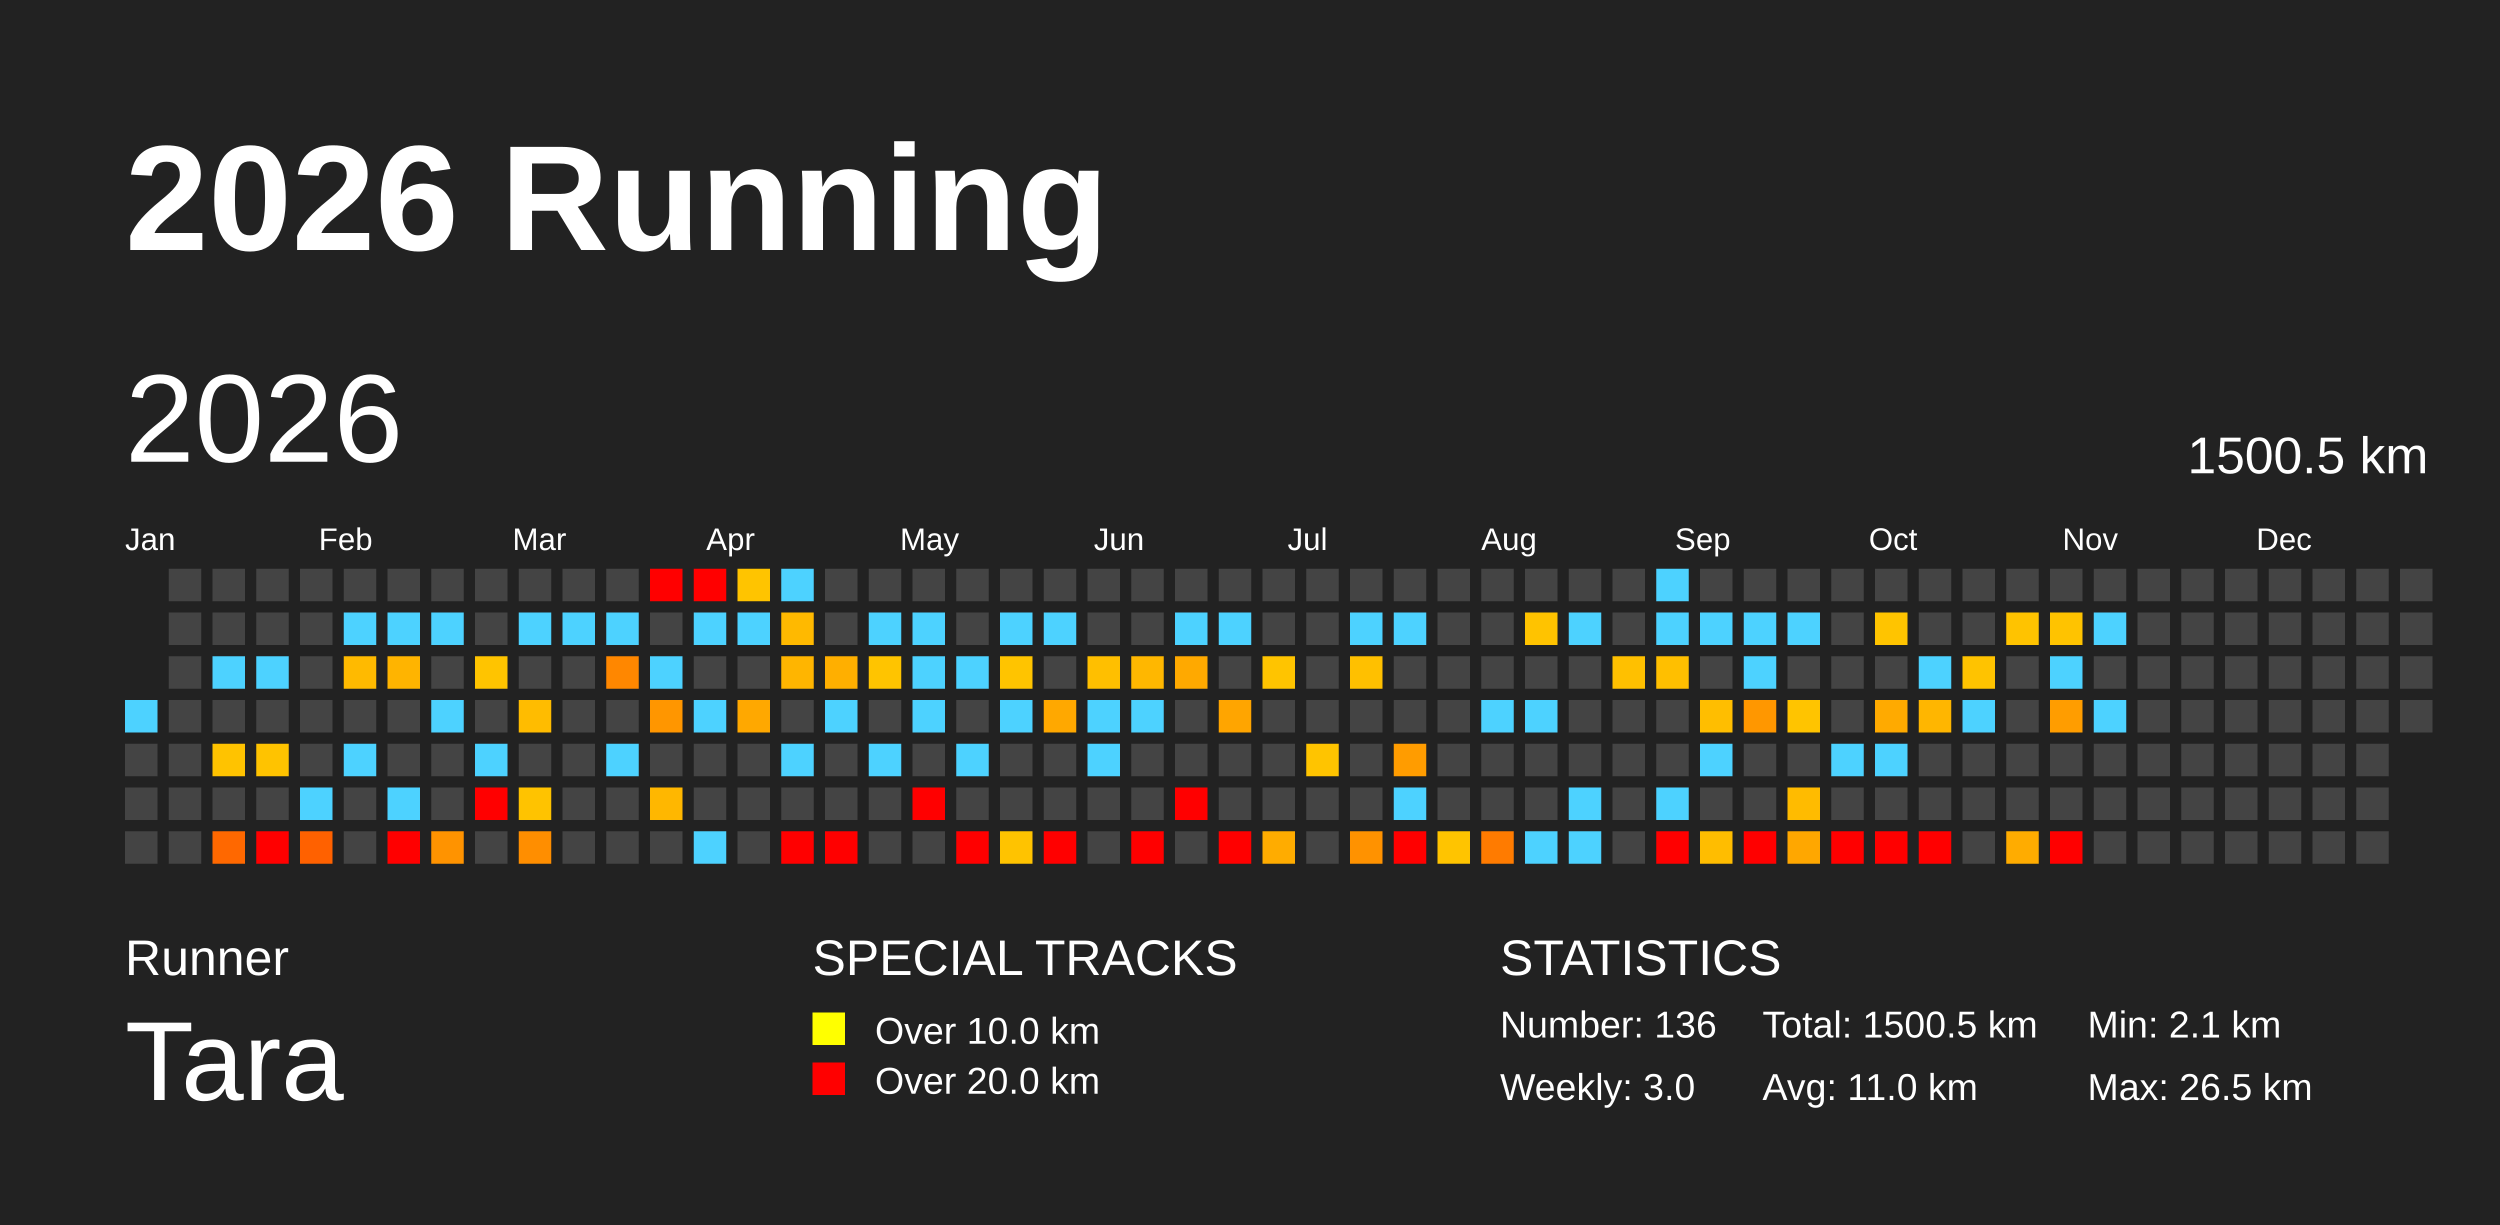
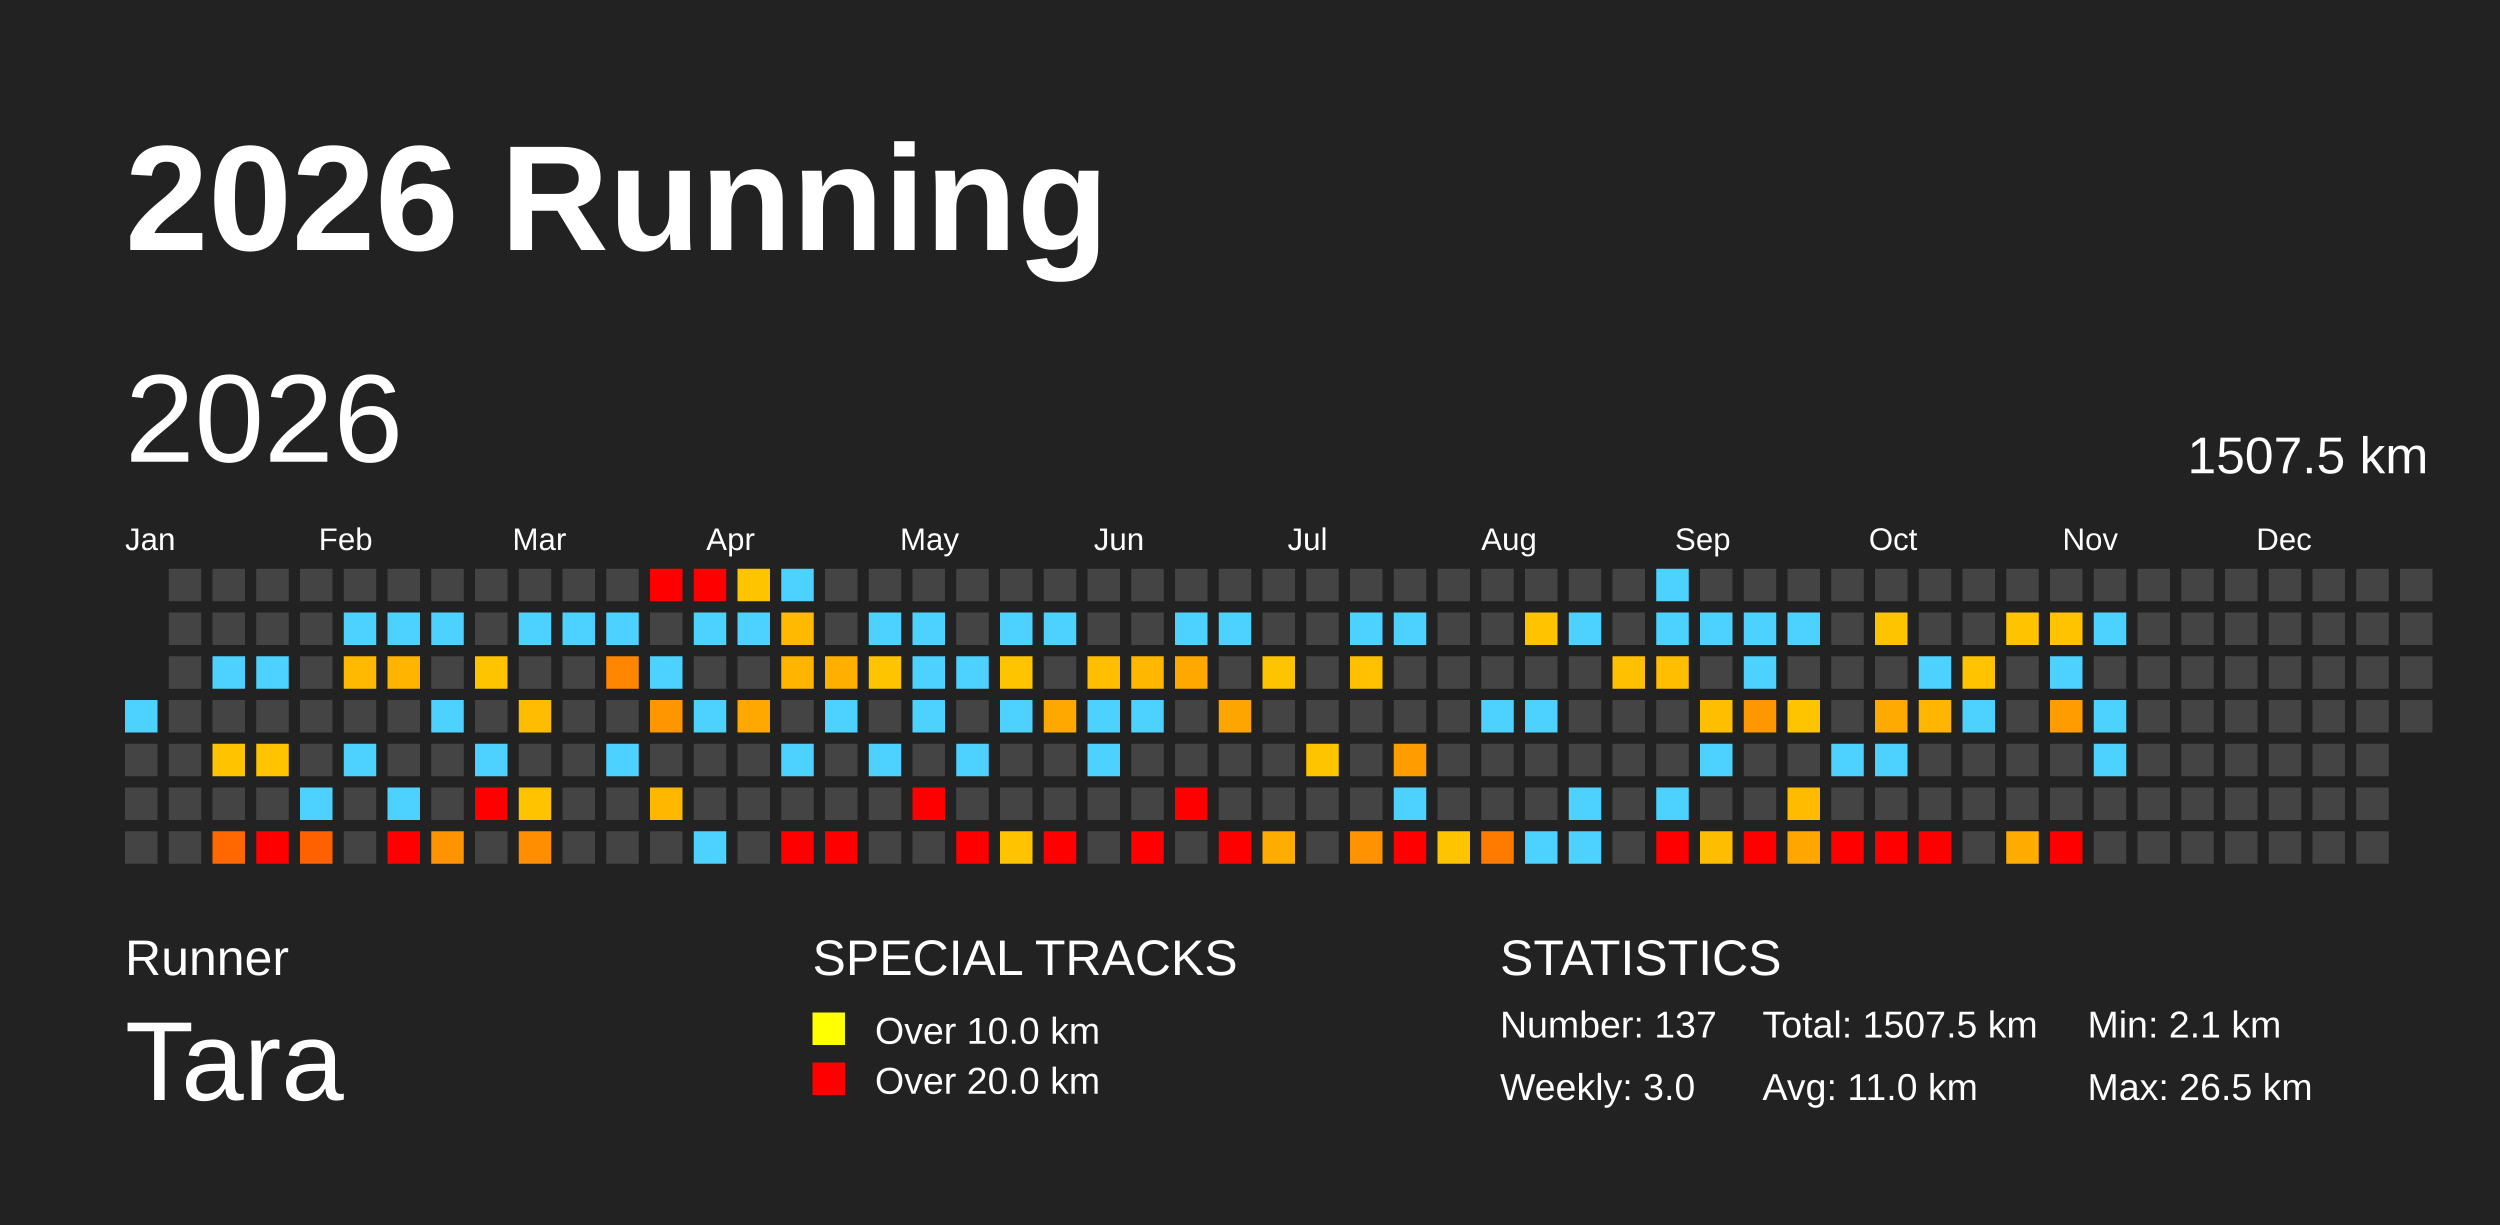
<svg xmlns="http://www.w3.org/2000/svg" baseProfile="full" height="98mm" version="1.1" viewBox="0,0,200,98" width="200mm">
  <defs>
    <pattern height="2" id="indoor-stripe" patternUnits="userSpaceOnUse" width="2">
      <line stroke="white" stroke-opacity="0.45" stroke-width="0.5" x1="0" x2="2" y1="2" y2="0" />
    </pattern>
  </defs>
  <rect fill="#222222" height="98" width="200" x="0" y="0" />
  <text fill="#FFFFFF" style="font-size:12px; font-family:Arial; font-weight:bold;" x="10" y="20">2026 Running</text>
  <text fill="#FFFFFF" style="font-size:4px; font-family:Arial" x="10" y="78">Runner</text>
  <text fill="#FFFFFF" style="font-size:9px; font-family:Arial" x="10" y="88">Tara</text>
  <text fill="#FFFFFF" style="font-size:4px; font-family:Arial" x="65" y="78">SPECIAL TRACKS</text>
  <rect fill="yellow" height="2.6" width="2.6" x="65" y="81" />
  <text fill="#FFFFFF" style="font-size:3px; font-family:Arial" x="70" y="83.5">Over 10.0 km</text>
  <rect fill="red" height="2.6" width="2.6" x="65" y="85" />
  <text fill="#FFFFFF" style="font-size:3px; font-family:Arial" x="70" y="87.5">Over 20.0 km</text>
  <text fill="#FFFFFF" style="font-size:4px; font-family:Arial" x="120" y="78">STATISTICS</text>
-   <text fill="#FFFFFF" style="font-size:3px; font-family:Arial" x="120" y="83">Number: 136</text>
+   <text fill="#FFFFFF" style="font-size:3px; font-family:Arial" x="120" y="83">Number: 137</text>
  <text fill="#FFFFFF" style="font-size:3px; font-family:Arial" x="120" y="88">Weekly: 3.0</text>
-   <text fill="#FFFFFF" style="font-size:3px; font-family:Arial" x="141" y="83">Total: 1500.5 km</text>
+   <text fill="#FFFFFF" style="font-size:3px; font-family:Arial" x="141" y="83">Total: 1507.5 km</text>
  <text fill="#FFFFFF" style="font-size:3px; font-family:Arial" x="141" y="88">Avg: 11.0 km</text>
  <text fill="#FFFFFF" style="font-size:3px; font-family:Arial" x="167" y="83">Min: 2.1 km</text>
  <text fill="#FFFFFF" style="font-size:3px; font-family:Arial" x="167" y="88">Max: 26.5 km</text>
  <text dominant-baseline="hanging" fill="#FFFFFF" style="font-size:10.0px; font-family:Arial;" x="10" y="30">2026</text>
-   <text dominant-baseline="hanging" fill="#FFFFFF" style="font-size:4.125px; font-family:Arial;" x="175" y="35">1500.5 km</text>
+   <text dominant-baseline="hanging" fill="#FFFFFF" style="font-size:4.125px; font-family:Arial;" x="175" y="35">1507.5 km</text>
  <text fill="#FFFFFF" style="font-size:2.5px; font-family:Arial" x="10.0" y="44">Jan</text>
  <text fill="#FFFFFF" style="font-size:2.5px; font-family:Arial" x="25.5" y="44">Feb</text>
  <text fill="#FFFFFF" style="font-size:2.5px; font-family:Arial" x="41.0" y="44">Mar</text>
  <text fill="#FFFFFF" style="font-size:2.5px; font-family:Arial" x="56.5" y="44">Apr</text>
  <text fill="#FFFFFF" style="font-size:2.5px; font-family:Arial" x="72.0" y="44">May</text>
  <text fill="#FFFFFF" style="font-size:2.5px; font-family:Arial" x="87.5" y="44">Jun</text>
  <text fill="#FFFFFF" style="font-size:2.5px; font-family:Arial" x="103.0" y="44">Jul</text>
  <text fill="#FFFFFF" style="font-size:2.5px; font-family:Arial" x="118.5" y="44">Aug</text>
  <text fill="#FFFFFF" style="font-size:2.5px; font-family:Arial" x="134.0" y="44">Sep</text>
  <text fill="#FFFFFF" style="font-size:2.5px; font-family:Arial" x="149.5" y="44">Oct</text>
  <text fill="#FFFFFF" style="font-size:2.5px; font-family:Arial" x="165.0" y="44">Nov</text>
  <text fill="#FFFFFF" style="font-size:2.5px; font-family:Arial" x="180.5" y="44">Dec</text>
  <rect fill="#4dd2ff" height="2.6" width="2.6" x="10.0" y="56.0" />
  <rect fill="#444444" height="2.6" width="2.6" x="10.0" y="59.5" />
  <rect fill="#444444" height="2.6" width="2.6" x="10.0" y="63.0" />
  <rect fill="#444444" height="2.6" width="2.6" x="10.0" y="66.5" />
  <rect fill="#444444" height="2.6" width="2.6" x="13.5" y="45.5" />
  <rect fill="#444444" height="2.6" width="2.6" x="13.5" y="49.0" />
  <rect fill="#444444" height="2.6" width="2.6" x="13.5" y="52.5" />
  <rect fill="#444444" height="2.6" width="2.6" x="13.5" y="56.0" />
  <rect fill="#444444" height="2.6" width="2.6" x="13.5" y="59.5" />
  <rect fill="#444444" height="2.6" width="2.6" x="13.5" y="63.0" />
  <rect fill="#444444" height="2.6" width="2.6" x="13.5" y="66.5" />
  <rect fill="#444444" height="2.6" width="2.6" x="17.0" y="45.5" />
  <rect fill="#444444" height="2.6" width="2.6" x="17.0" y="49.0" />
  <rect fill="#4dd2ff" height="2.6" width="2.6" x="17.0" y="52.5" />
  <rect fill="#444444" height="2.6" width="2.6" x="17.0" y="56.0" />
  <rect fill="#ffc300" height="2.6" width="2.6" x="17.0" y="59.5" />
  <rect fill="#444444" height="2.6" width="2.6" x="17.0" y="63.0" />
  <rect fill="#ff6800" height="2.6" width="2.6" x="17.0" y="66.5" />
  <rect fill="#444444" height="2.6" width="2.6" x="20.5" y="45.5" />
  <rect fill="#444444" height="2.6" width="2.6" x="20.5" y="49.0" />
  <rect fill="#4dd2ff" height="2.6" width="2.6" x="20.5" y="52.5" />
  <rect fill="#444444" height="2.6" width="2.6" x="20.5" y="56.0" />
  <rect fill="#ffc300" height="2.6" width="2.6" x="20.5" y="59.5" />
  <rect fill="#444444" height="2.6" width="2.6" x="20.5" y="63.0" />
  <rect fill="red" height="2.6" width="2.6" x="20.5" y="66.5" />
  <rect fill="#444444" height="2.6" width="2.6" x="24.0" y="45.5" />
  <rect fill="#444444" height="2.6" width="2.6" x="24.0" y="49.0" />
  <rect fill="#444444" height="2.6" width="2.6" x="24.0" y="52.5" />
  <rect fill="#444444" height="2.6" width="2.6" x="24.0" y="56.0" />
  <rect fill="#444444" height="2.6" width="2.6" x="24.0" y="59.5" />
  <rect fill="#4dd2ff" height="2.6" width="2.6" x="24.0" y="63.0" />
  <rect fill="#ff6100" height="2.6" width="2.6" x="24.0" y="66.5" />
  <rect fill="#444444" height="2.6" width="2.6" x="27.5" y="45.5" />
  <rect fill="#4dd2ff" height="2.6" width="2.6" x="27.5" y="49.0" />
  <rect fill="#ffba00" height="2.6" width="2.6" x="27.5" y="52.5" />
  <rect fill="#444444" height="2.6" width="2.6" x="27.5" y="56.0" />
  <rect fill="#4dd2ff" height="2.6" width="2.6" x="27.5" y="59.5" />
  <rect fill="#444444" height="2.6" width="2.6" x="27.5" y="63.0" />
  <rect fill="#444444" height="2.6" width="2.6" x="27.5" y="66.5" />
  <rect fill="#444444" height="2.6" width="2.6" x="31.0" y="45.5" />
  <rect fill="#4dd2ff" height="2.6" width="2.6" x="31.0" y="49.0" />
  <rect fill="#ffb400" height="2.6" width="2.6" x="31.0" y="52.5" />
  <rect fill="#444444" height="2.6" width="2.6" x="31.0" y="56.0" />
  <rect fill="#444444" height="2.6" width="2.6" x="31.0" y="59.5" />
  <rect fill="#4dd2ff" height="2.6" width="2.6" x="31.0" y="63.0" />
  <rect fill="red" height="2.6" width="2.6" x="31.0" y="66.5" />
  <rect fill="#444444" height="2.6" width="2.6" x="34.5" y="45.5" />
  <rect fill="#4dd2ff" height="2.6" width="2.6" x="34.5" y="49.0" />
  <rect fill="#444444" height="2.6" width="2.6" x="34.5" y="52.5" />
  <rect fill="#4dd2ff" height="2.6" width="2.6" x="34.5" y="56.0" />
  <rect fill="#444444" height="2.6" width="2.6" x="34.5" y="59.5" />
  <rect fill="#444444" height="2.6" width="2.6" x="34.5" y="63.0" />
  <rect fill="#ff9300" height="2.6" width="2.6" x="34.5" y="66.5" />
  <rect fill="#444444" height="2.6" width="2.6" x="38.0" y="45.5" />
  <rect fill="#444444" height="2.6" width="2.6" x="38.0" y="49.0" />
  <rect fill="#ffc400" height="2.6" width="2.6" x="38.0" y="52.5" />
  <rect fill="#444444" height="2.6" width="2.6" x="38.0" y="56.0" />
  <rect fill="#4dd2ff" height="2.6" width="2.6" x="38.0" y="59.5" />
  <rect fill="red" height="2.6" width="2.6" x="38.0" y="63.0" />
  <rect fill="#444444" height="2.6" width="2.6" x="38.0" y="66.5" />
  <rect fill="#444444" height="2.6" width="2.6" x="41.5" y="45.5" />
  <rect fill="#4dd2ff" height="2.6" width="2.6" x="41.5" y="49.0" />
  <rect fill="#444444" height="2.6" width="2.6" x="41.5" y="52.5" />
  <rect fill="#ffbc00" height="2.6" width="2.6" x="41.5" y="56.0" />
  <rect fill="#444444" height="2.6" width="2.6" x="41.5" y="59.5" />
  <rect fill="#ffc300" height="2.6" width="2.6" x="41.5" y="63.0" />
  <rect fill="#ff8e00" height="2.6" width="2.6" x="41.5" y="66.5" />
  <rect fill="#444444" height="2.6" width="2.6" x="45.0" y="45.5" />
  <rect fill="#4dd2ff" height="2.6" width="2.6" x="45.0" y="49.0" />
  <rect fill="#444444" height="2.6" width="2.6" x="45.0" y="52.5" />
  <rect fill="#444444" height="2.6" width="2.6" x="45.0" y="56.0" />
  <rect fill="#444444" height="2.6" width="2.6" x="45.0" y="59.5" />
  <rect fill="#444444" height="2.6" width="2.6" x="45.0" y="63.0" />
  <rect fill="#444444" height="2.6" width="2.6" x="45.0" y="66.5" />
  <rect fill="#444444" height="2.6" width="2.6" x="48.5" y="45.5" />
  <rect fill="#4dd2ff" height="2.6" width="2.6" x="48.5" y="49.0" />
  <rect fill="#ff8700" height="2.6" width="2.6" x="48.5" y="52.5" />
  <rect fill="#444444" height="2.6" width="2.6" x="48.5" y="56.0" />
  <rect fill="#4dd2ff" height="2.6" width="2.6" x="48.5" y="59.5" />
  <rect fill="#444444" height="2.6" width="2.6" x="48.5" y="63.0" />
  <rect fill="#444444" height="2.6" width="2.6" x="48.5" y="66.5" />
  <rect fill="red" height="2.6" width="2.6" x="52.0" y="45.5" />
  <rect fill="#444444" height="2.6" width="2.6" x="52.0" y="49.0" />
  <rect fill="#4dd2ff" height="2.6" width="2.6" x="52.0" y="52.5" />
  <rect fill="#ff9600" height="2.6" width="2.6" x="52.0" y="56.0" />
  <rect fill="#444444" height="2.6" width="2.6" x="52.0" y="59.5" />
  <rect fill="#ffb700" height="2.6" width="2.6" x="52.0" y="63.0" />
  <rect fill="#444444" height="2.6" width="2.6" x="52.0" y="66.5" />
  <rect fill="red" height="2.6" width="2.6" x="55.5" y="45.5" />
  <rect fill="#4dd2ff" height="2.6" width="2.6" x="55.5" y="49.0" />
  <rect fill="#444444" height="2.6" width="2.6" x="55.5" y="52.5" />
  <rect fill="#4dd2ff" height="2.6" width="2.6" x="55.5" y="56.0" />
  <rect fill="#444444" height="2.6" width="2.6" x="55.5" y="59.5" />
  <rect fill="#444444" height="2.6" width="2.6" x="55.5" y="63.0" />
  <rect fill="#4dd2ff" height="2.6" width="2.6" x="55.5" y="66.5" />
  <rect fill="#ffc400" height="2.6" width="2.6" x="59.0" y="45.5" />
  <rect fill="#4dd2ff" height="2.6" width="2.6" x="59.0" y="49.0" />
  <rect fill="#444444" height="2.6" width="2.6" x="59.0" y="52.5" />
  <rect fill="#ffa800" height="2.6" width="2.6" x="59.0" y="56.0" />
  <rect fill="#444444" height="2.6" width="2.6" x="59.0" y="59.5" />
  <rect fill="#444444" height="2.6" width="2.6" x="59.0" y="63.0" />
  <rect fill="#444444" height="2.6" width="2.6" x="59.0" y="66.5" />
  <rect fill="#4dd2ff" height="2.6" width="2.6" x="62.5" y="45.5" />
  <rect fill="#ffb900" height="2.6" width="2.6" x="62.5" y="49.0" />
  <rect fill="#ffb500" height="2.6" width="2.6" x="62.5" y="52.5" />
  <rect fill="#444444" height="2.6" width="2.6" x="62.5" y="56.0" />
  <rect fill="#4dd2ff" height="2.6" width="2.6" x="62.5" y="59.5" />
  <rect fill="#444444" height="2.6" width="2.6" x="62.5" y="63.0" />
  <rect fill="red" height="2.6" width="2.6" x="62.5" y="66.5" />
  <rect fill="#444444" height="2.6" width="2.6" x="66.0" y="45.5" />
  <rect fill="#444444" height="2.6" width="2.6" x="66.0" y="49.0" />
  <rect fill="#ffaf00" height="2.6" width="2.6" x="66.0" y="52.5" />
  <rect fill="#4dd2ff" height="2.6" width="2.6" x="66.0" y="56.0" />
  <rect fill="#444444" height="2.6" width="2.6" x="66.0" y="59.5" />
  <rect fill="#444444" height="2.6" width="2.6" x="66.0" y="63.0" />
  <rect fill="red" height="2.6" width="2.6" x="66.0" y="66.5" />
  <rect fill="#444444" height="2.6" width="2.6" x="69.5" y="45.5" />
  <rect fill="#4dd2ff" height="2.6" width="2.6" x="69.5" y="49.0" />
  <rect fill="#ffc400" height="2.6" width="2.6" x="69.5" y="52.5" />
  <rect fill="#444444" height="2.6" width="2.6" x="69.5" y="56.0" />
  <rect fill="#4dd2ff" height="2.6" width="2.6" x="69.5" y="59.5" />
  <rect fill="#444444" height="2.6" width="2.6" x="69.5" y="63.0" />
  <rect fill="#444444" height="2.6" width="2.6" x="69.5" y="66.5" />
  <rect fill="#444444" height="2.6" width="2.6" x="73.0" y="45.5" />
  <rect fill="#4dd2ff" height="2.6" width="2.6" x="73.0" y="49.0" />
  <rect fill="#4dd2ff" height="2.6" width="2.6" x="73.0" y="52.5" />
  <rect fill="#4dd2ff" height="2.6" width="2.6" x="73.0" y="56.0" />
  <rect fill="#444444" height="2.6" width="2.6" x="73.0" y="59.5" />
  <rect fill="red" height="2.6" width="2.6" x="73.0" y="63.0" />
  <rect fill="#444444" height="2.6" width="2.6" x="73.0" y="66.5" />
  <rect fill="#444444" height="2.6" width="2.6" x="76.5" y="45.5" />
  <rect fill="#444444" height="2.6" width="2.6" x="76.5" y="49.0" />
  <rect fill="#4dd2ff" height="2.6" width="2.6" x="76.5" y="52.5" />
  <rect fill="#444444" height="2.6" width="2.6" x="76.5" y="56.0" />
  <rect fill="#4dd2ff" height="2.6" width="2.6" x="76.5" y="59.5" />
  <rect fill="#444444" height="2.6" width="2.6" x="76.5" y="63.0" />
  <rect fill="red" height="2.6" width="2.6" x="76.5" y="66.5" />
  <rect fill="#444444" height="2.6" width="2.6" x="80.0" y="45.5" />
  <rect fill="#4dd2ff" height="2.6" width="2.6" x="80.0" y="49.0" />
  <rect fill="#ffc400" height="2.6" width="2.6" x="80.0" y="52.5" />
  <rect fill="#4dd2ff" height="2.6" width="2.6" x="80.0" y="56.0" />
  <rect fill="#444444" height="2.6" width="2.6" x="80.0" y="59.5" />
  <rect fill="#444444" height="2.6" width="2.6" x="80.0" y="63.0" />
  <rect fill="#ffc300" height="2.6" width="2.6" x="80.0" y="66.5" />
  <rect fill="#444444" height="2.6" width="2.6" x="83.5" y="45.5" />
  <rect fill="#4dd2ff" height="2.6" width="2.6" x="83.5" y="49.0" />
  <rect fill="#444444" height="2.6" width="2.6" x="83.5" y="52.5" />
  <rect fill="#ffa800" height="2.6" width="2.6" x="83.5" y="56.0" />
  <rect fill="#444444" height="2.6" width="2.6" x="83.5" y="59.5" />
  <rect fill="#444444" height="2.6" width="2.6" x="83.5" y="63.0" />
  <rect fill="red" height="2.6" width="2.6" x="83.5" y="66.5" />
  <rect fill="#444444" height="2.6" width="2.6" x="87.0" y="45.5" />
  <rect fill="#444444" height="2.6" width="2.6" x="87.0" y="49.0" />
  <rect fill="#ffbf00" height="2.6" width="2.6" x="87.0" y="52.5" />
  <rect fill="#4dd2ff" height="2.6" width="2.6" x="87.0" y="56.0" />
  <rect fill="#4dd2ff" height="2.6" width="2.6" x="87.0" y="59.5" />
  <rect fill="#444444" height="2.6" width="2.6" x="87.0" y="63.0" />
  <rect fill="#444444" height="2.6" width="2.6" x="87.0" y="66.5" />
  <rect fill="#444444" height="2.6" width="2.6" x="90.5" y="45.5" />
  <rect fill="#444444" height="2.6" width="2.6" x="90.5" y="49.0" />
  <rect fill="#ffb700" height="2.6" width="2.6" x="90.5" y="52.5" />
  <rect fill="#4dd2ff" height="2.6" width="2.6" x="90.5" y="56.0" />
  <rect fill="#444444" height="2.6" width="2.6" x="90.5" y="59.5" />
  <rect fill="#444444" height="2.6" width="2.6" x="90.5" y="63.0" />
  <rect fill="red" height="2.6" width="2.6" x="90.5" y="66.5" />
  <rect fill="#444444" height="2.6" width="2.6" x="94.0" y="45.5" />
  <rect fill="#4dd2ff" height="2.6" width="2.6" x="94.0" y="49.0" />
  <rect fill="#ffa900" height="2.6" width="2.6" x="94.0" y="52.5" />
  <rect fill="#444444" height="2.6" width="2.6" x="94.0" y="56.0" />
  <rect fill="#444444" height="2.6" width="2.6" x="94.0" y="59.5" />
  <rect fill="red" height="2.6" width="2.6" x="94.0" y="63.0" />
  <rect fill="#444444" height="2.6" width="2.6" x="94.0" y="66.5" />
  <rect fill="#444444" height="2.6" width="2.6" x="97.5" y="45.5" />
  <rect fill="#4dd2ff" height="2.6" width="2.6" x="97.5" y="49.0" />
  <rect fill="#444444" height="2.6" width="2.6" x="97.5" y="52.5" />
  <rect fill="#ffa500" height="2.6" width="2.6" x="97.5" y="56.0" />
  <rect fill="#444444" height="2.6" width="2.6" x="97.5" y="59.5" />
  <rect fill="#444444" height="2.6" width="2.6" x="97.5" y="63.0" />
  <rect fill="red" height="2.6" width="2.6" x="97.5" y="66.5" />
  <rect fill="#444444" height="2.6" width="2.6" x="101.0" y="45.5" />
  <rect fill="#444444" height="2.6" width="2.6" x="101.0" y="49.0" />
  <rect fill="#ffc400" height="2.6" width="2.6" x="101.0" y="52.5" />
  <rect fill="#444444" height="2.6" width="2.6" x="101.0" y="56.0" />
  <rect fill="#444444" height="2.6" width="2.6" x="101.0" y="59.5" />
  <rect fill="#444444" height="2.6" width="2.6" x="101.0" y="63.0" />
  <rect fill="#ffac00" height="2.6" width="2.6" x="101.0" y="66.5" />
  <rect fill="#444444" height="2.6" width="2.6" x="104.5" y="45.5" />
  <rect fill="#444444" height="2.6" width="2.6" x="104.5" y="49.0" />
  <rect fill="#444444" height="2.6" width="2.6" x="104.5" y="52.5" />
  <rect fill="#444444" height="2.6" width="2.6" x="104.5" y="56.0" />
  <rect fill="#ffc400" height="2.6" width="2.6" x="104.5" y="59.5" />
  <rect fill="#444444" height="2.6" width="2.6" x="104.5" y="63.0" />
  <rect fill="#444444" height="2.6" width="2.6" x="104.5" y="66.5" />
  <rect fill="#444444" height="2.6" width="2.6" x="108.0" y="45.5" />
  <rect fill="#4dd2ff" height="2.6" width="2.6" x="108.0" y="49.0" />
  <rect fill="#ffc000" height="2.6" width="2.6" x="108.0" y="52.5" />
  <rect fill="#444444" height="2.6" width="2.6" x="108.0" y="56.0" />
  <rect fill="#444444" height="2.6" width="2.6" x="108.0" y="59.5" />
  <rect fill="#444444" height="2.6" width="2.6" x="108.0" y="63.0" />
  <rect fill="#ff9200" height="2.6" width="2.6" x="108.0" y="66.5" />
  <rect fill="#444444" height="2.6" width="2.6" x="111.5" y="45.5" />
  <rect fill="#4dd2ff" height="2.6" width="2.6" x="111.5" y="49.0" />
  <rect fill="#444444" height="2.6" width="2.6" x="111.5" y="52.5" />
  <rect fill="#444444" height="2.6" width="2.6" x="111.5" y="56.0" />
  <rect fill="#ff9c00" height="2.6" width="2.6" x="111.5" y="59.5" />
  <rect fill="#4dd2ff" height="2.6" width="2.6" x="111.5" y="63.0" />
  <rect fill="red" height="2.6" width="2.6" x="111.5" y="66.5" />
  <rect fill="#444444" height="2.6" width="2.6" x="115.0" y="45.5" />
  <rect fill="#444444" height="2.6" width="2.6" x="115.0" y="49.0" />
  <rect fill="#444444" height="2.6" width="2.6" x="115.0" y="52.5" />
  <rect fill="#444444" height="2.6" width="2.6" x="115.0" y="56.0" />
  <rect fill="#444444" height="2.6" width="2.6" x="115.0" y="59.5" />
  <rect fill="#444444" height="2.6" width="2.6" x="115.0" y="63.0" />
  <rect fill="#ffc400" height="2.6" width="2.6" x="115.0" y="66.5" />
  <rect fill="#444444" height="2.6" width="2.6" x="118.5" y="45.5" />
  <rect fill="#444444" height="2.6" width="2.6" x="118.5" y="49.0" />
  <rect fill="#444444" height="2.6" width="2.6" x="118.5" y="52.5" />
  <rect fill="#4dd2ff" height="2.6" width="2.6" x="118.5" y="56.0" />
  <rect fill="#444444" height="2.6" width="2.6" x="118.5" y="59.5" />
  <rect fill="#444444" height="2.6" width="2.6" x="118.5" y="63.0" />
  <rect fill="#ff7b00" height="2.6" width="2.6" x="118.5" y="66.5" />
  <rect fill="#444444" height="2.6" width="2.6" x="122.0" y="45.5" />
  <rect fill="#ffc300" height="2.6" width="2.6" x="122.0" y="49.0" />
  <rect fill="#444444" height="2.6" width="2.6" x="122.0" y="52.5" />
  <rect fill="#4dd2ff" height="2.6" width="2.6" x="122.0" y="56.0" />
  <rect fill="#444444" height="2.6" width="2.6" x="122.0" y="59.5" />
  <rect fill="#444444" height="2.6" width="2.6" x="122.0" y="63.0" />
  <rect fill="#4dd2ff" height="2.6" width="2.6" x="122.0" y="66.5" />
  <rect fill="#444444" height="2.6" width="2.6" x="125.5" y="45.5" />
  <rect fill="#4dd2ff" height="2.6" width="2.6" x="125.5" y="49.0" />
  <rect fill="#444444" height="2.6" width="2.6" x="125.5" y="52.5" />
  <rect fill="#444444" height="2.6" width="2.6" x="125.5" y="56.0" />
  <rect fill="#444444" height="2.6" width="2.6" x="125.5" y="59.5" />
  <rect fill="#4dd2ff" height="2.6" width="2.6" x="125.5" y="63.0" />
  <rect fill="#4dd2ff" height="2.6" width="2.6" x="125.5" y="66.5" />
  <rect fill="#444444" height="2.6" width="2.6" x="129.0" y="45.5" />
  <rect fill="#444444" height="2.6" width="2.6" x="129.0" y="49.0" />
  <rect fill="#ffc000" height="2.6" width="2.6" x="129.0" y="52.5" />
  <rect fill="#444444" height="2.6" width="2.6" x="129.0" y="56.0" />
  <rect fill="#444444" height="2.6" width="2.6" x="129.0" y="59.5" />
  <rect fill="#444444" height="2.6" width="2.6" x="129.0" y="63.0" />
  <rect fill="#444444" height="2.6" width="2.6" x="129.0" y="66.5" />
  <rect fill="#4dd2ff" height="2.6" width="2.6" x="132.5" y="45.5" />
  <rect fill="#4dd2ff" height="2.6" width="2.6" x="132.5" y="49.0" />
  <rect fill="#ffbf00" height="2.6" width="2.6" x="132.5" y="52.5" />
  <rect fill="#444444" height="2.6" width="2.6" x="132.5" y="56.0" />
  <rect fill="#444444" height="2.6" width="2.6" x="132.5" y="59.5" />
  <rect fill="#4dd2ff" height="2.6" width="2.6" x="132.5" y="63.0" />
  <rect fill="red" height="2.6" width="2.6" x="132.5" y="66.5" />
  <rect fill="#444444" height="2.6" width="2.6" x="136.0" y="45.5" />
  <rect fill="#4dd2ff" height="2.6" width="2.6" x="136.0" y="49.0" />
  <rect fill="#444444" height="2.6" width="2.6" x="136.0" y="52.5" />
  <rect fill="#ffbe00" height="2.6" width="2.6" x="136.0" y="56.0" />
  <rect fill="#4dd2ff" height="2.6" width="2.6" x="136.0" y="59.5" />
  <rect fill="#444444" height="2.6" width="2.6" x="136.0" y="63.0" />
  <rect fill="#ffbd00" height="2.6" width="2.6" x="136.0" y="66.5" />
  <rect fill="#444444" height="2.6" width="2.6" x="139.5" y="45.5" />
  <rect fill="#4dd2ff" height="2.6" width="2.6" x="139.5" y="49.0" />
  <rect fill="#4dd2ff" height="2.6" width="2.6" x="139.5" y="52.5" />
  <rect fill="#ff9700" height="2.6" width="2.6" x="139.5" y="56.0" />
  <rect fill="#444444" height="2.6" width="2.6" x="139.5" y="59.5" />
  <rect fill="#444444" height="2.6" width="2.6" x="139.5" y="63.0" />
  <rect fill="red" height="2.6" width="2.6" x="139.5" y="66.5" />
  <rect fill="#444444" height="2.6" width="2.6" x="143.0" y="45.5" />
  <rect fill="#4dd2ff" height="2.6" width="2.6" x="143.0" y="49.0" />
  <rect fill="#444444" height="2.6" width="2.6" x="143.0" y="52.5" />
  <rect fill="#ffc400" height="2.6" width="2.6" x="143.0" y="56.0" />
  <rect fill="#444444" height="2.6" width="2.6" x="143.0" y="59.5" />
  <rect fill="#ffbb00" height="2.6" width="2.6" x="143.0" y="63.0" />
  <rect fill="#ffa700" height="2.6" width="2.6" x="143.0" y="66.5" />
  <rect fill="#444444" height="2.6" width="2.6" x="146.5" y="45.5" />
  <rect fill="#444444" height="2.6" width="2.6" x="146.5" y="49.0" />
  <rect fill="#444444" height="2.6" width="2.6" x="146.5" y="52.5" />
  <rect fill="#444444" height="2.6" width="2.6" x="146.5" y="56.0" />
  <rect fill="#4dd2ff" height="2.6" width="2.6" x="146.5" y="59.5" />
  <rect fill="#444444" height="2.6" width="2.6" x="146.5" y="63.0" />
  <rect fill="red" height="2.6" width="2.6" x="146.5" y="66.5" />
  <rect fill="#444444" height="2.6" width="2.6" x="150.0" y="45.5" />
  <rect fill="#ffc400" height="2.6" width="2.6" x="150.0" y="49.0" />
  <rect fill="#444444" height="2.6" width="2.6" x="150.0" y="52.5" />
  <rect fill="#ffaa00" height="2.6" width="2.6" x="150.0" y="56.0" />
  <rect fill="#4dd2ff" height="2.6" width="2.6" x="150.0" y="59.5" />
  <rect fill="#444444" height="2.6" width="2.6" x="150.0" y="63.0" />
  <rect fill="red" height="2.6" width="2.6" x="150.0" y="66.5" />
  <rect fill="#444444" height="2.6" width="2.6" x="153.5" y="45.5" />
  <rect fill="#444444" height="2.6" width="2.6" x="153.5" y="49.0" />
  <rect fill="#4dd2ff" height="2.6" width="2.6" x="153.5" y="52.5" />
  <rect fill="#ffb600" height="2.6" width="2.6" x="153.5" y="56.0" />
  <rect fill="#444444" height="2.6" width="2.6" x="153.5" y="59.5" />
  <rect fill="#444444" height="2.6" width="2.6" x="153.5" y="63.0" />
  <rect fill="red" height="2.6" width="2.6" x="153.5" y="66.5" />
  <rect fill="#444444" height="2.6" width="2.6" x="157.0" y="45.5" />
  <rect fill="#444444" height="2.6" width="2.6" x="157.0" y="49.0" />
  <rect fill="#ffc300" height="2.6" width="2.6" x="157.0" y="52.5" />
  <rect fill="#4dd2ff" height="2.6" width="2.6" x="157.0" y="56.0" />
  <rect fill="#444444" height="2.6" width="2.6" x="157.0" y="59.5" />
  <rect fill="#444444" height="2.6" width="2.6" x="157.0" y="63.0" />
  <rect fill="#444444" height="2.6" width="2.6" x="157.0" y="66.5" />
  <rect fill="#444444" height="2.6" width="2.6" x="160.5" y="45.5" />
  <rect fill="#ffc300" height="2.6" width="2.6" x="160.5" y="49.0" />
  <rect fill="#444444" height="2.6" width="2.6" x="160.5" y="52.5" />
  <rect fill="#444444" height="2.6" width="2.6" x="160.5" y="56.0" />
  <rect fill="#444444" height="2.6" width="2.6" x="160.5" y="59.5" />
  <rect fill="#444444" height="2.6" width="2.6" x="160.5" y="63.0" />
  <rect fill="#ffac00" height="2.6" width="2.6" x="160.5" y="66.5" />
  <rect fill="#444444" height="2.6" width="2.6" x="164.0" y="45.5" />
  <rect fill="#ffc300" height="2.6" width="2.6" x="164.0" y="49.0" />
  <rect fill="#4dd2ff" height="2.6" width="2.6" x="164.0" y="52.5" />
  <rect fill="#ff9d00" height="2.6" width="2.6" x="164.0" y="56.0" />
  <rect fill="#444444" height="2.6" width="2.6" x="164.0" y="59.5" />
  <rect fill="#444444" height="2.6" width="2.6" x="164.0" y="63.0" />
  <rect fill="red" height="2.6" width="2.6" x="164.0" y="66.5" />
  <rect fill="#444444" height="2.6" width="2.6" x="167.5" y="45.5" />
  <rect fill="#4dd2ff" height="2.6" width="2.6" x="167.5" y="49.0" />
  <rect fill="#444444" height="2.6" width="2.6" x="167.5" y="52.5" />
  <rect fill="#4dd2ff" height="2.6" width="2.6" x="167.5" y="56.0" />
-   <rect fill="#444444" height="2.6" width="2.6" x="167.5" y="59.5" />
+   <rect fill="#4dd2ff" height="2.6" width="2.6" x="167.5" y="59.5" />
  <rect fill="#444444" height="2.6" width="2.6" x="167.5" y="63.0" />
  <rect fill="#444444" height="2.6" width="2.6" x="167.5" y="66.5" />
  <rect fill="#444444" height="2.6" width="2.6" x="171.0" y="45.5" />
  <rect fill="#444444" height="2.6" width="2.6" x="171.0" y="49.0" />
  <rect fill="#444444" height="2.6" width="2.6" x="171.0" y="52.5" />
  <rect fill="#444444" height="2.6" width="2.6" x="171.0" y="56.0" />
  <rect fill="#444444" height="2.6" width="2.6" x="171.0" y="59.5" />
  <rect fill="#444444" height="2.6" width="2.6" x="171.0" y="63.0" />
  <rect fill="#444444" height="2.6" width="2.6" x="171.0" y="66.5" />
  <rect fill="#444444" height="2.6" width="2.6" x="174.5" y="45.5" />
  <rect fill="#444444" height="2.6" width="2.6" x="174.5" y="49.0" />
  <rect fill="#444444" height="2.6" width="2.6" x="174.5" y="52.5" />
  <rect fill="#444444" height="2.6" width="2.6" x="174.5" y="56.0" />
  <rect fill="#444444" height="2.6" width="2.6" x="174.5" y="59.5" />
  <rect fill="#444444" height="2.6" width="2.6" x="174.5" y="63.0" />
  <rect fill="#444444" height="2.6" width="2.6" x="174.5" y="66.5" />
  <rect fill="#444444" height="2.6" width="2.6" x="178.0" y="45.5" />
  <rect fill="#444444" height="2.6" width="2.6" x="178.0" y="49.0" />
  <rect fill="#444444" height="2.6" width="2.6" x="178.0" y="52.5" />
  <rect fill="#444444" height="2.6" width="2.6" x="178.0" y="56.0" />
  <rect fill="#444444" height="2.6" width="2.6" x="178.0" y="59.5" />
  <rect fill="#444444" height="2.6" width="2.6" x="178.0" y="63.0" />
  <rect fill="#444444" height="2.6" width="2.6" x="178.0" y="66.5" />
  <rect fill="#444444" height="2.6" width="2.6" x="181.5" y="45.5" />
  <rect fill="#444444" height="2.6" width="2.6" x="181.5" y="49.0" />
  <rect fill="#444444" height="2.6" width="2.6" x="181.5" y="52.5" />
  <rect fill="#444444" height="2.6" width="2.6" x="181.5" y="56.0" />
  <rect fill="#444444" height="2.6" width="2.6" x="181.5" y="59.5" />
  <rect fill="#444444" height="2.6" width="2.6" x="181.5" y="63.0" />
  <rect fill="#444444" height="2.6" width="2.6" x="181.5" y="66.5" />
  <rect fill="#444444" height="2.6" width="2.6" x="185.0" y="45.5" />
  <rect fill="#444444" height="2.6" width="2.6" x="185.0" y="49.0" />
  <rect fill="#444444" height="2.6" width="2.6" x="185.0" y="52.5" />
  <rect fill="#444444" height="2.6" width="2.6" x="185.0" y="56.0" />
  <rect fill="#444444" height="2.6" width="2.6" x="185.0" y="59.5" />
  <rect fill="#444444" height="2.6" width="2.6" x="185.0" y="63.0" />
  <rect fill="#444444" height="2.6" width="2.6" x="185.0" y="66.5" />
  <rect fill="#444444" height="2.6" width="2.6" x="188.5" y="45.5" />
  <rect fill="#444444" height="2.6" width="2.6" x="188.5" y="49.0" />
  <rect fill="#444444" height="2.6" width="2.6" x="188.5" y="52.5" />
  <rect fill="#444444" height="2.6" width="2.6" x="188.5" y="56.0" />
  <rect fill="#444444" height="2.6" width="2.6" x="188.5" y="59.5" />
  <rect fill="#444444" height="2.6" width="2.6" x="188.5" y="63.0" />
  <rect fill="#444444" height="2.6" width="2.6" x="188.5" y="66.5" />
  <rect fill="#444444" height="2.6" width="2.6" x="192.0" y="45.5" />
  <rect fill="#444444" height="2.6" width="2.6" x="192.0" y="49.0" />
  <rect fill="#444444" height="2.6" width="2.6" x="192.0" y="52.5" />
  <rect fill="#444444" height="2.6" width="2.6" x="192.0" y="56.0" />
</svg>
